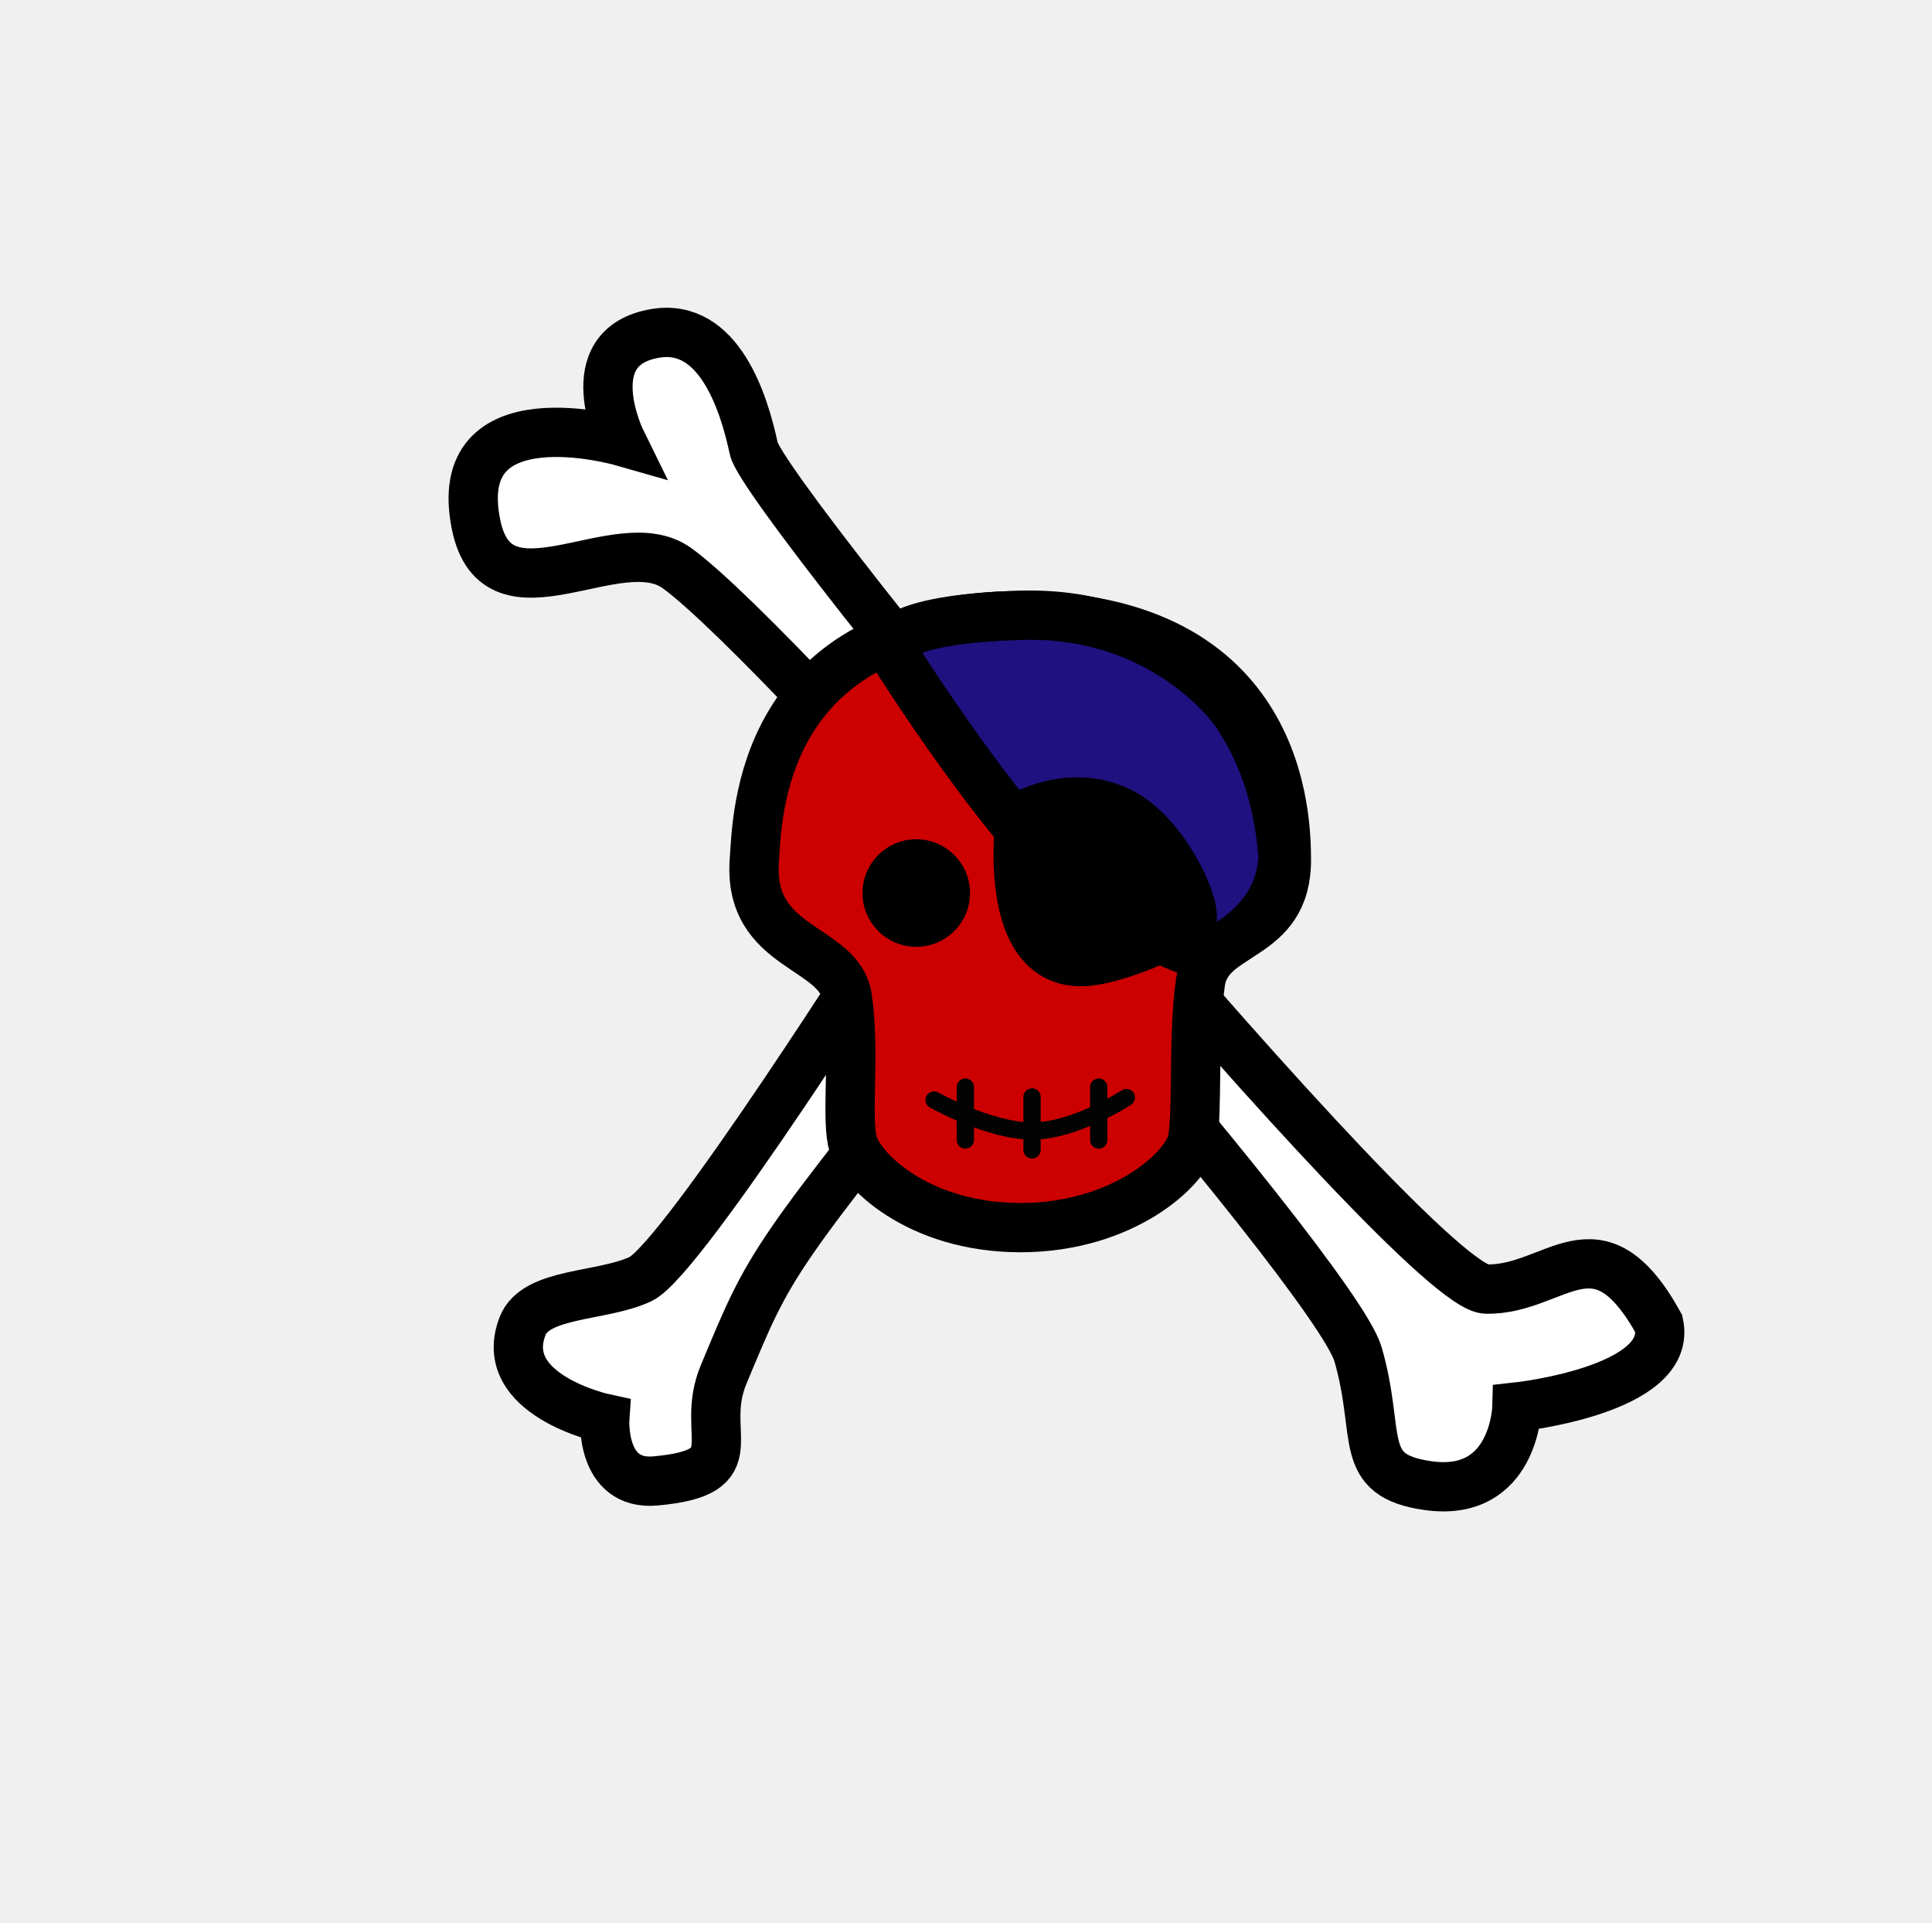
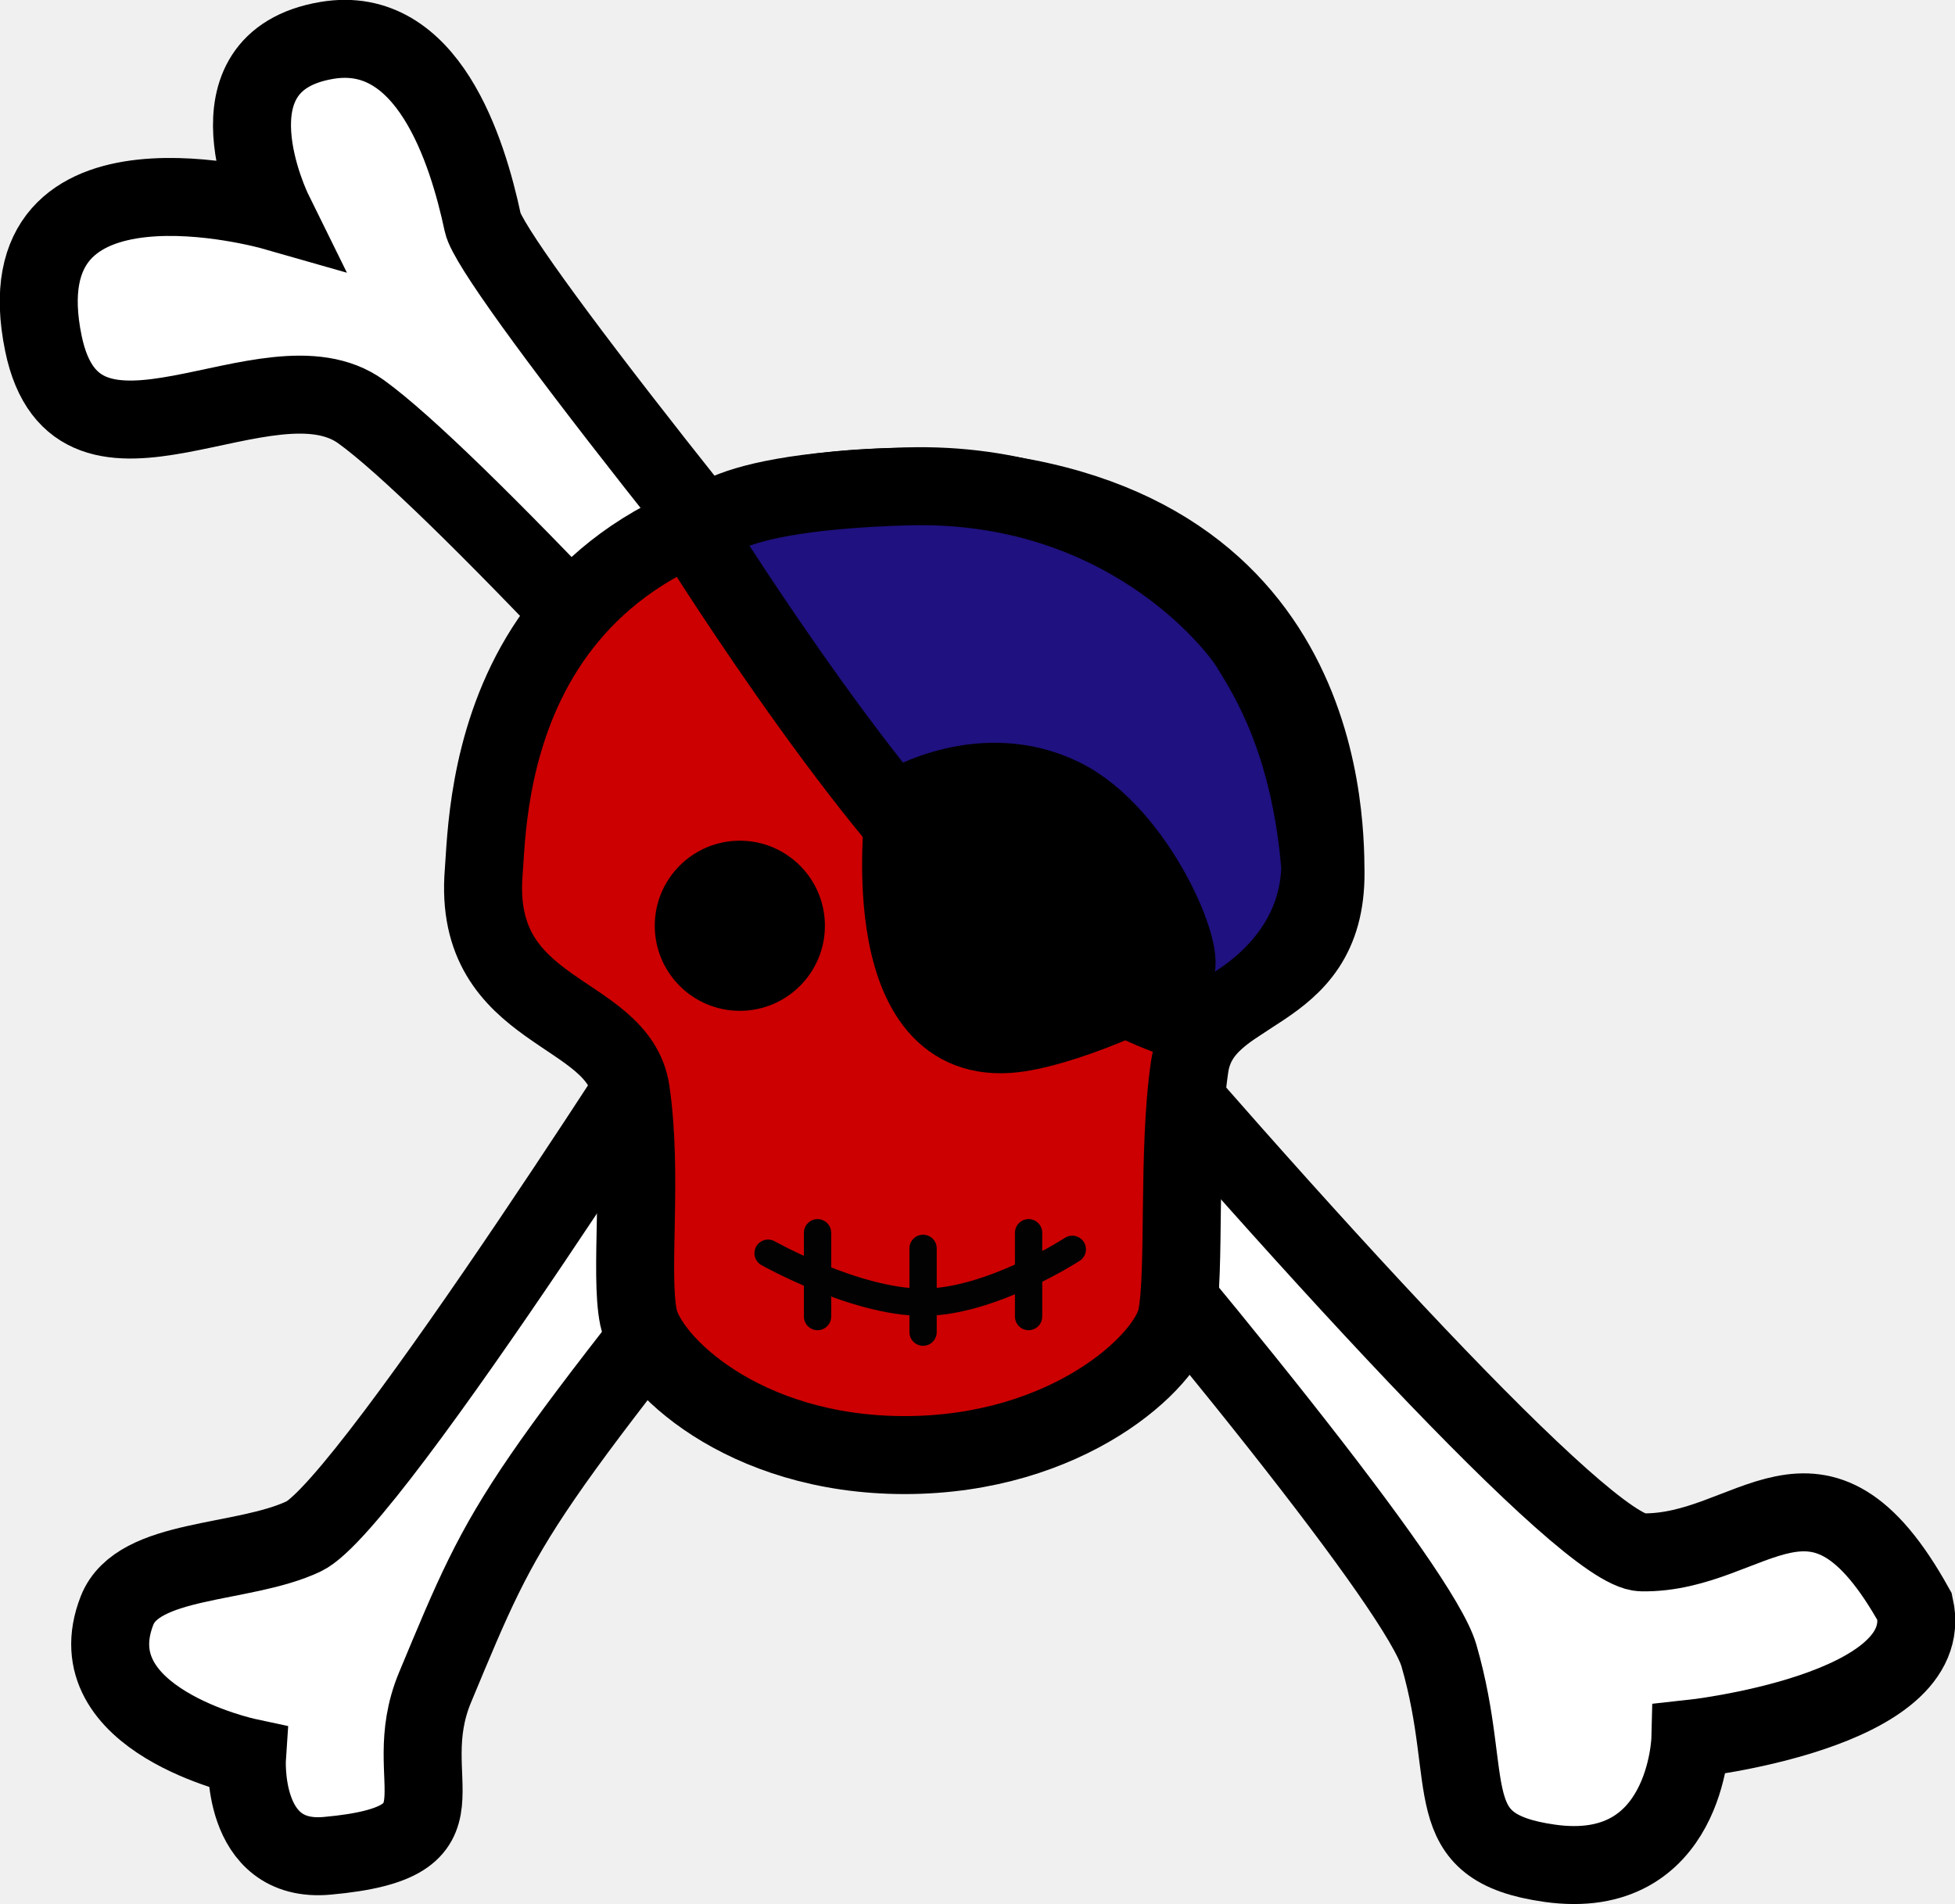
- <svg xmlns="http://www.w3.org/2000/svg" version="1.1" id="Layer_1" x="0px" y="0px" width="784px" height="780.078px" viewBox="0 0 784 780.078" enable-background="new 0 0 784 780.078" xml:space="preserve">
-   <defs id="defs3137" />
-   <path fill="#FFFFFF" stroke="#000000" stroke-width="20" d="M274.683,230.5c44.806,32.322,266.828,285.788,276.421,319.032  c9.593,33.242-0.866,49.114,28.375,53.248c35.173,4.973,36.099-31.896,36.099-31.896s63.539-6.842,57.539-33.842  c-25-45-41.632-13.512-70-14s-292.877-320.543-297.232-341c-3.947-18.542-14.115-51.116-39.957-46.78  c-32.672,5.482-13.811,43.78-13.811,43.78s-70-20-58.908,33.931C201.867,255.074,250.901,213.344,274.683,230.5z" id="path3107" />
-   <path fill="#FFFFFF" stroke="#000000" stroke-width="20" d="M293.645,557.69c19.505-46.82,18.228-45.057,107.784-156.783  l-37.765-26.979c0,0-86.479,136.914-103.722,145.029c-15.629,7.357-42.466,5.293-47.843,18.99  c-11.025,28.1,33.316,37.609,33.316,37.609s-1.874,27.332,20.534,25.318C304.958,597.366,283.369,582.356,293.645,557.69z" id="path3109" />
-   <path fill="none" stroke="#231F20" stroke-width="5" d="M443.725,312.358c19.539,13.218,68.23,27.914,68.23,27.914" id="path3111" />
-   <path fill="none" stroke="#231F20" stroke-width="5" d="M372.17,248.434" id="path3113" />
-   <path fill="#FF0019" stroke="#000000" stroke-width="20" d="M363.396,390.612" id="path3115" />
-   <path fill="#CC0001" stroke="#000000" stroke-width="20" d="M414.069,498.097c41.811-0.025,67.441-23.96,69.762-35.31  c2.321-11.352,0.165-42.827,3.328-64.273c3.163-21.443,35.095-16.357,34.852-49.933c-0.116-16.1-1.076-98.237-108.322-98.823h0.76  c-107.245,0.586-107.034,82.775-108.322,98.823c-2.976,37.07,34.553,34.737,37.715,56.181c3.163,21.446-0.346,46.674,1.977,58.025  C348.138,474.137,372.259,498.072,414.069,498.097L414.069,498.097z" id="path3117" />
-   <circle stroke="#000000" stroke-width="4" cx="371.812" cy="362.338" r="19.819" id="circle3119" />
-   <path d="m 520.673,347.271 c -0.746,28.094 -28.92,39.122 -28.92,39.122 C 487.117,390.343 462.7,377.678 440.023,362.338 c -28.839,-19.509 -78.746,-99.237 -78.746,-99.237 0,0 -1.813,-11.839 53.285,-13.449 55.096,-1.61 83.926,34.249 88.176,41.256 4.252,7.008 15.24,23.689 17.934,56.363 z" id="path3121" style="fill:#1f1180;stroke:#000000;stroke-width:20" />
-   <path stroke="#000000" stroke-width="20" d="M414.069,331.455c0,0-8.471,60.977,26.477,58.651  c13.105-0.872,37.981-12.124,42.635-16.032c3.791-3.183-9.418-35.373-28.898-44.792C433.907,319.43,414.069,331.456,414.069,331.455  " id="path3123" />
-   <g id="g3125">
-     <path fill="none" stroke="#020202" stroke-width="7" stroke-linecap="round" d="M379.054,446.319c0,0,22.375,12.583,39.75,12.583   c17.45,0,38.275-13.583,38.275-13.583" id="path3127" />
-     <line fill="none" stroke="#020202" stroke-width="7" stroke-linecap="round" x1="391.742" y1="441.069" x2="391.742" y2="462.569" id="line3129" />
-     <line fill="none" stroke="#020202" stroke-width="7" stroke-linecap="round" x1="418.804" y1="445.069" x2="418.804" y2="466.569" id="line3131" />
-     <line fill="none" stroke="#020202" stroke-width="7" stroke-linecap="round" x1="445.865" y1="441.069" x2="445.865" y2="462.569" id="line3133" />
+ <svg xmlns="http://www.w3.org/2000/svg" version="1.1" id="Layer_1" x="0px" y="0px" width="501.362" height="488.27" viewBox="0 0 501.362 488.27" enable-background="new 0 0 784 780.078" xml:space="preserve">
+   <defs id="defs3137">
+     <clipPath clipPathUnits="userSpaceOnUse" id="clipPath4092">
+       <rect style="fill:#1a1a1a;fill-opacity:0;stroke:#ffffff;stroke-width:6;stroke-linecap:round;stroke-linejoin:round;stroke-miterlimit:4;stroke-opacity:0;stroke-dasharray:none" id="rect4094" width="644.114" height="618.02" x="103.003" y="54.935" />
+     </clipPath>
+     <clipPath clipPathUnits="userSpaceOnUse" id="clipPath4096">
+       <rect style="fill:#1a1a1a;fill-opacity:0;stroke:#ffffff;stroke-width:6;stroke-linecap:round;stroke-linejoin:round;stroke-miterlimit:4;stroke-opacity:0;stroke-dasharray:none" id="rect4098" width="644.114" height="618.02" x="103.003" y="54.935" />
+     </clipPath>
+     <clipPath clipPathUnits="userSpaceOnUse" id="clipPath4100">
+       <rect style="fill:#1a1a1a;fill-opacity:0;stroke:#ffffff;stroke-width:6;stroke-linecap:round;stroke-linejoin:round;stroke-miterlimit:4;stroke-opacity:0;stroke-dasharray:none" id="rect4102" width="644.114" height="618.02" x="103.003" y="54.935" />
+     </clipPath>
+     <clipPath clipPathUnits="userSpaceOnUse" id="clipPath4104">
+       <rect style="fill:#1a1a1a;fill-opacity:0;stroke:#ffffff;stroke-width:6;stroke-linecap:round;stroke-linejoin:round;stroke-miterlimit:4;stroke-opacity:0;stroke-dasharray:none" id="rect4106" width="644.114" height="618.02" x="103.003" y="54.935" />
+     </clipPath>
+     <clipPath clipPathUnits="userSpaceOnUse" id="clipPath4108">
+       <rect style="fill:#1a1a1a;fill-opacity:0;stroke:#ffffff;stroke-width:6;stroke-linecap:round;stroke-linejoin:round;stroke-miterlimit:4;stroke-opacity:0;stroke-dasharray:none" id="rect4110" width="644.114" height="618.02" x="103.003" y="54.935" />
+     </clipPath>
+     <clipPath clipPathUnits="userSpaceOnUse" id="clipPath4112">
+       <rect style="fill:#1a1a1a;fill-opacity:0;stroke:#ffffff;stroke-width:6;stroke-linecap:round;stroke-linejoin:round;stroke-miterlimit:4;stroke-opacity:0;stroke-dasharray:none" id="rect4114" width="644.114" height="618.02" x="103.003" y="54.935" />
+     </clipPath>
+     <clipPath clipPathUnits="userSpaceOnUse" id="clipPath4116">
+       <rect style="fill:#1a1a1a;fill-opacity:0;stroke:#ffffff;stroke-width:6;stroke-linecap:round;stroke-linejoin:round;stroke-miterlimit:4;stroke-opacity:0;stroke-dasharray:none" id="rect4118" width="644.114" height="618.02" x="103.003" y="54.935" />
+     </clipPath>
+     <clipPath clipPathUnits="userSpaceOnUse" id="clipPath4120">
+       <rect style="fill:#1a1a1a;fill-opacity:0;stroke:#ffffff;stroke-width:6;stroke-linecap:round;stroke-linejoin:round;stroke-miterlimit:4;stroke-opacity:0;stroke-dasharray:none" id="rect4122" width="644.114" height="618.02" x="103.003" y="54.935" />
+     </clipPath>
+     <clipPath clipPathUnits="userSpaceOnUse" id="clipPath4124">
+       <rect style="fill:#1a1a1a;fill-opacity:0;stroke:#ffffff;stroke-width:6;stroke-linecap:round;stroke-linejoin:round;stroke-miterlimit:4;stroke-opacity:0;stroke-dasharray:none" id="rect4126" width="644.114" height="618.02" x="103.003" y="54.935" />
+     </clipPath>
+     <clipPath clipPathUnits="userSpaceOnUse" id="clipPath4128">
+       <rect style="fill:#1a1a1a;fill-opacity:0;stroke:#ffffff;stroke-width:6;stroke-linecap:round;stroke-linejoin:round;stroke-miterlimit:4;stroke-opacity:0;stroke-dasharray:none" id="rect4130" width="644.114" height="618.02" x="103.003" y="54.935" />
+     </clipPath>
+   </defs>
+   <path d="m 274.683,230.5 c 44.806,32.322 266.828,285.788 276.421,319.032 9.593,33.242 -0.866,49.114 28.375,53.248 35.173,4.973 36.099,-31.896 36.099,-31.896 0,0 63.539,-6.842 57.539,-33.842 -25,-45 -41.632,-13.512 -70,-14 -28.368,-0.488 -292.877,-320.543 -297.232,-341 -3.947,-18.542 -14.115,-51.116 -39.957,-46.78 -32.672,5.482 -13.811,43.78 -13.811,43.78 0,0 -70,-20 -58.908,33.931 8.658,42.101 57.692,0.371 81.474,17.527 z" id="path3107" clip-path="url(#clipPath4128)" mask="none" style="fill:#ffffff;stroke:#000000;stroke-width:20" transform="translate(-182.0801,-124.9046)" />
+   <path d="m 293.645,557.69 c 19.505,-46.82 18.228,-45.057 107.784,-156.783 l -37.765,-26.979 c 0,0 -86.479,136.914 -103.722,145.029 -15.629,7.357 -42.466,5.293 -47.843,18.99 -11.025,28.1 33.316,37.609 33.316,37.609 0,0 -1.874,27.332 20.534,25.318 39.009,-3.508 17.42,-18.518 27.696,-43.184 z" id="path3109" clip-path="url(#clipPath4124)" style="fill:#ffffff;stroke:#000000;stroke-width:20" transform="translate(-182.0801,-124.9046)" />
+   <path d="m 443.725,312.358 c 19.539,13.218 68.23,27.914 68.23,27.914" id="path3111" clip-path="url(#clipPath4120)" style="fill:none;stroke:#231f20;stroke-width:5" transform="translate(-182.0801,-124.9046)" />
+   <path d="M 372.17,248.434" id="path3113" clip-path="url(#clipPath4116)" style="fill:none;stroke:#231f20;stroke-width:5" transform="translate(-182.0801,-124.9046)" />
+   <path d="M 363.396,390.612" id="path3115" clip-path="url(#clipPath4112)" style="fill:#ff0019;stroke:#000000;stroke-width:20" transform="translate(-182.0801,-124.9046)" />
+   <path d="m 414.069,498.097 c 41.811,-0.025 67.441,-23.96 69.762,-35.31 2.321,-11.352 0.165,-42.827 3.328,-64.273 3.163,-21.443 35.095,-16.357 34.852,-49.933 -0.116,-16.1 -1.076,-98.237 -108.322,-98.823 h 0.76 c -107.245,0.586 -107.034,82.775 -108.322,98.823 -2.976,37.07 34.553,34.737 37.715,56.181 3.163,21.446 -0.346,46.674 1.977,58.025 2.319,11.35 26.44,35.285 68.25,35.31 l 0,0 z" id="path3117" clip-path="url(#clipPath4108)" style="fill:#cc0001;stroke:#000000;stroke-width:20" transform="translate(-182.0801,-124.9046)" />
+   <circle cx="371.812" cy="362.338" r="19.819" id="circle3119" clip-path="url(#clipPath4104)" style="stroke:#000000;stroke-width:4" transform="translate(-182.0801,-124.9046)" />
+   <path d="m 520.673,347.271 c -0.746,28.094 -28.92,39.122 -28.92,39.122 C 487.117,390.343 462.7,377.678 440.023,362.338 c -28.839,-19.509 -78.746,-99.237 -78.746,-99.237 0,0 -1.813,-11.839 53.285,-13.449 55.096,-1.61 83.926,34.249 88.176,41.256 4.252,7.008 15.24,23.689 17.934,56.363 z" id="path3121" style="fill:#1f1180;stroke:#000000;stroke-width:20" clip-path="url(#clipPath4100)" transform="translate(-182.0801,-124.9046)" />
+   <path d="m 414.069,331.455 c 0,0 -8.471,60.977 26.477,58.651 13.105,-0.872 37.981,-12.124 42.635,-16.032 3.791,-3.183 -9.418,-35.373 -28.898,-44.792 -20.376,-9.852 -40.214,2.174 -40.214,2.173" id="path3123" clip-path="url(#clipPath4096)" style="stroke:#000000;stroke-width:20" transform="translate(-182.0801,-124.9046)" />
+   <g id="g3125" clip-path="url(#clipPath4092)" transform="translate(-182.0801,-124.9046)">
+     <path d="m 379.054,446.319 c 0,0 22.375,12.583 39.75,12.583 17.45,0 38.275,-13.583 38.275,-13.583" id="path3127" style="fill:none;stroke:#020202;stroke-width:7;stroke-linecap:round" />
+     <line x1="391.742" y1="441.069" x2="391.742" y2="462.569" id="line3129" style="fill:none;stroke:#020202;stroke-width:7;stroke-linecap:round" />
+     <line x1="418.804" y1="445.069" x2="418.804" y2="466.569" id="line3131" style="fill:none;stroke:#020202;stroke-width:7;stroke-linecap:round" />
+     <line x1="445.865" y1="441.069" x2="445.865" y2="462.569" id="line3133" style="fill:none;stroke:#020202;stroke-width:7;stroke-linecap:round" />
  </g>
</svg>
